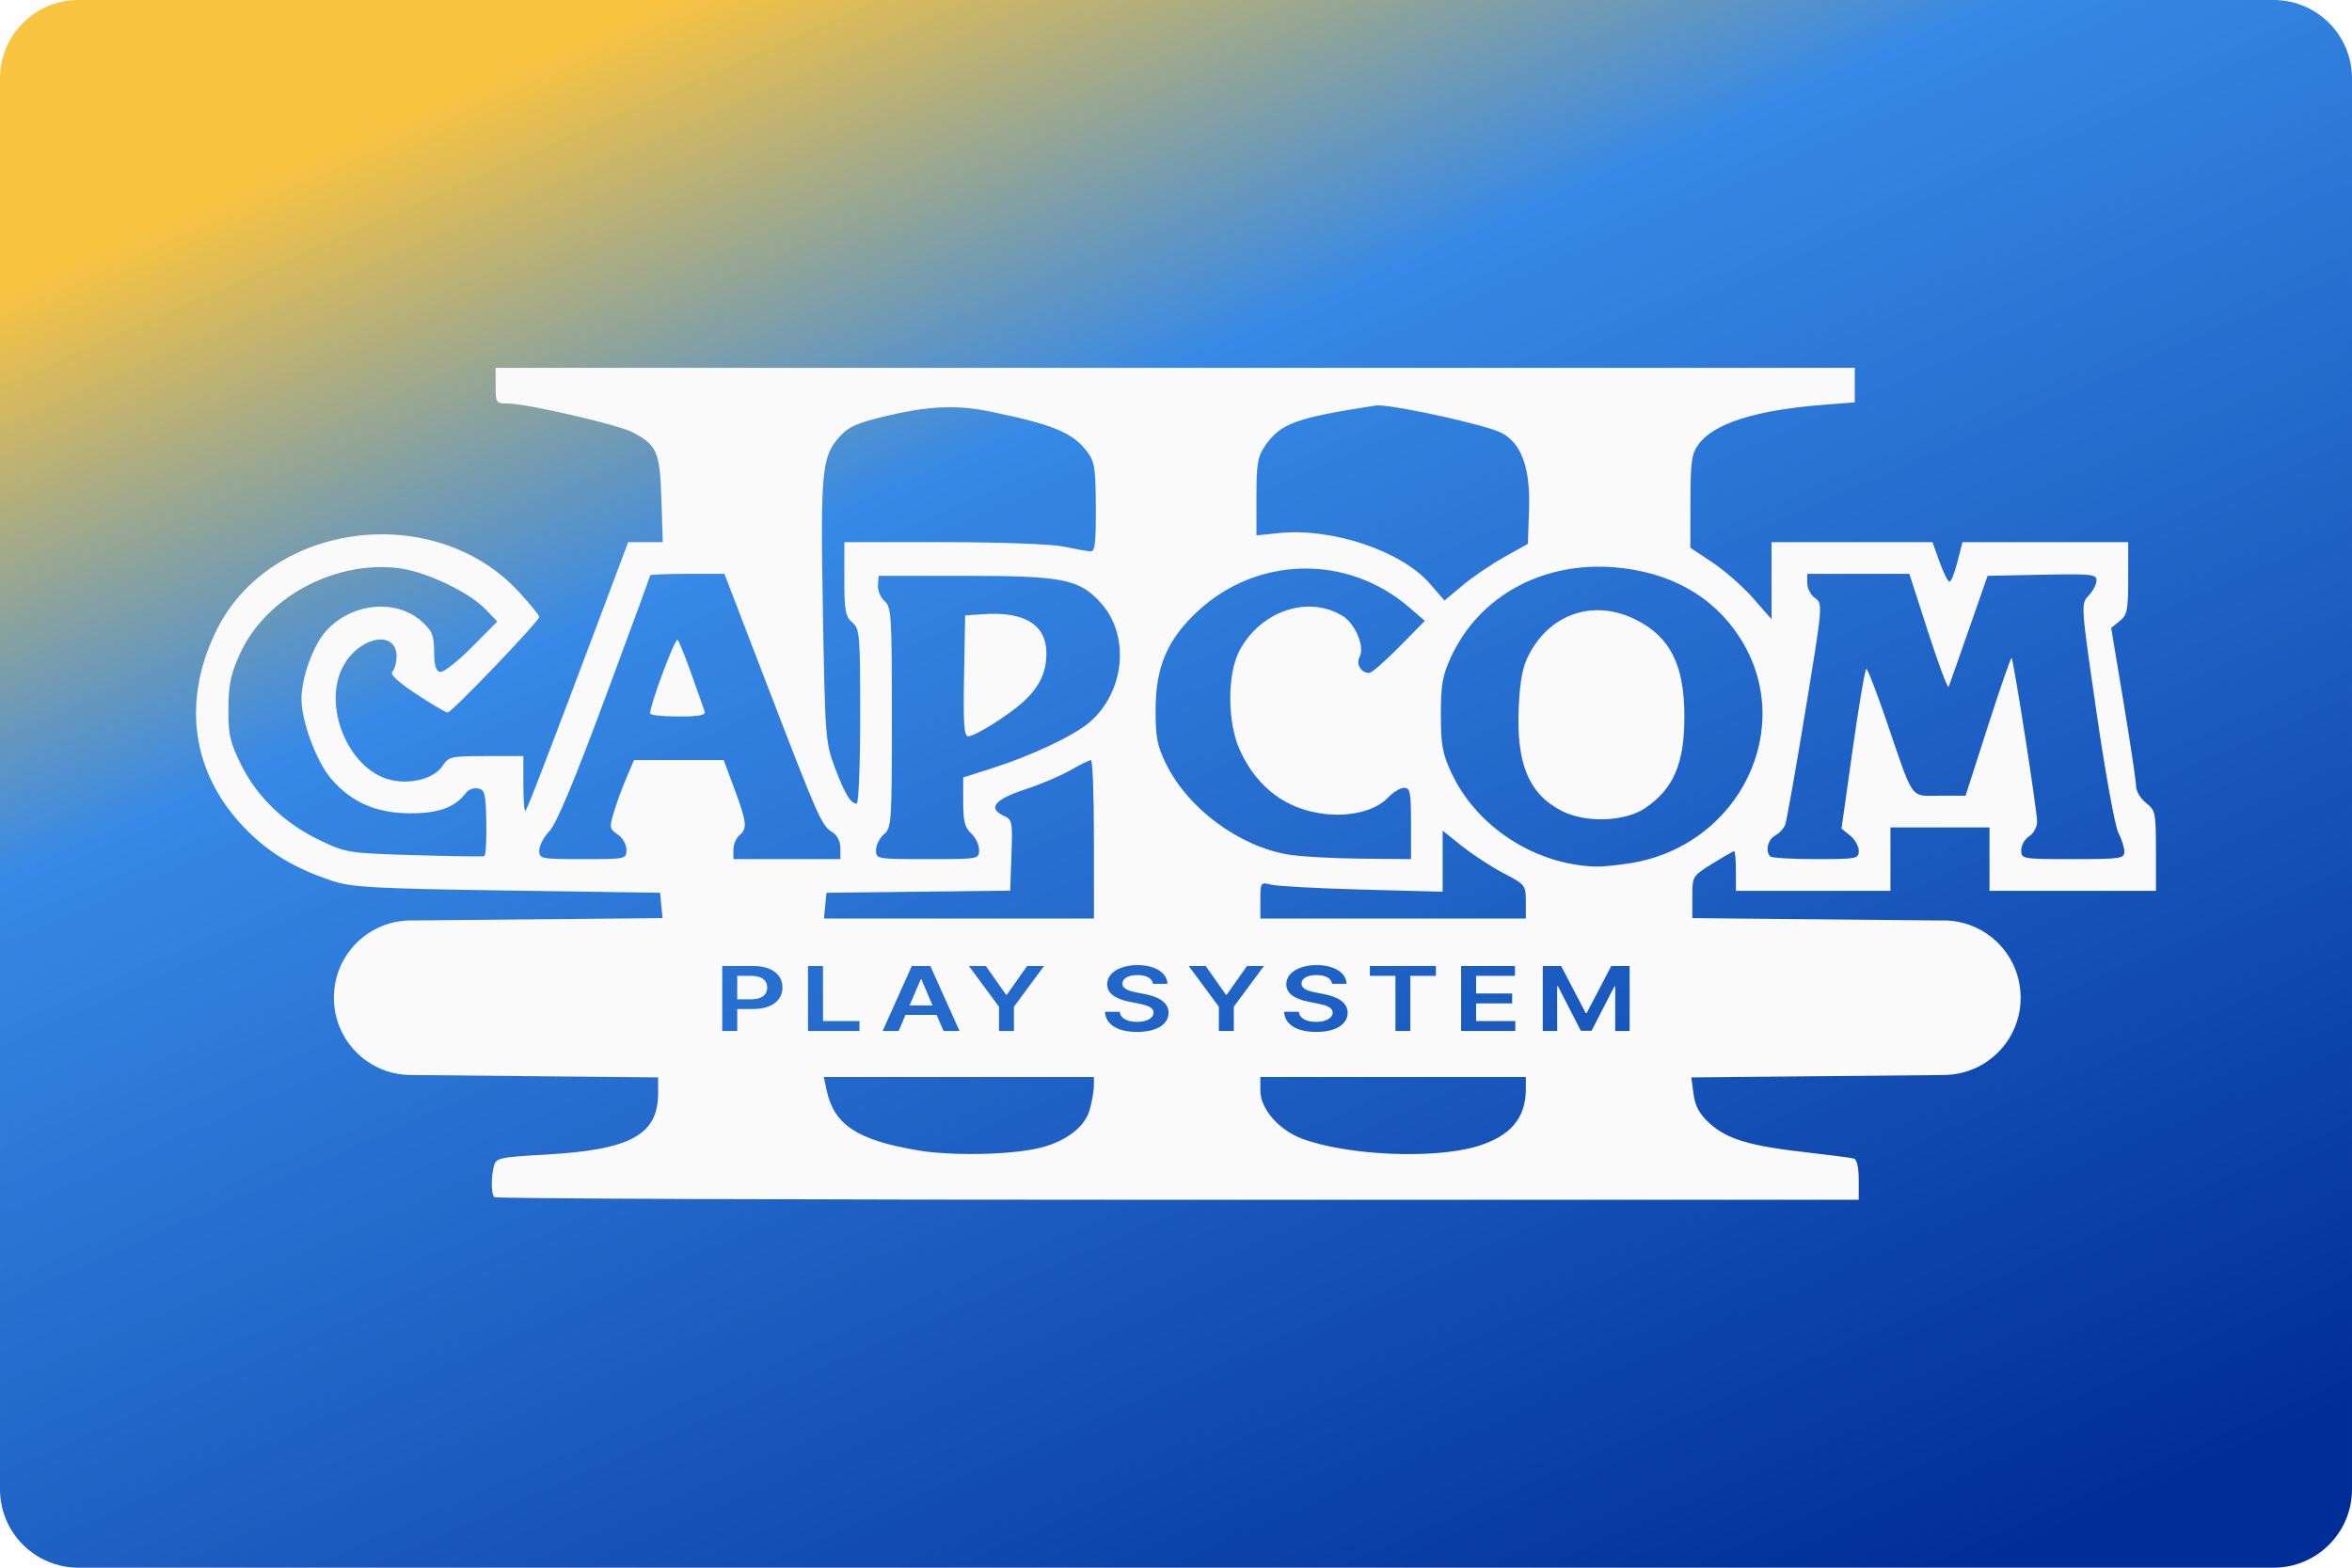
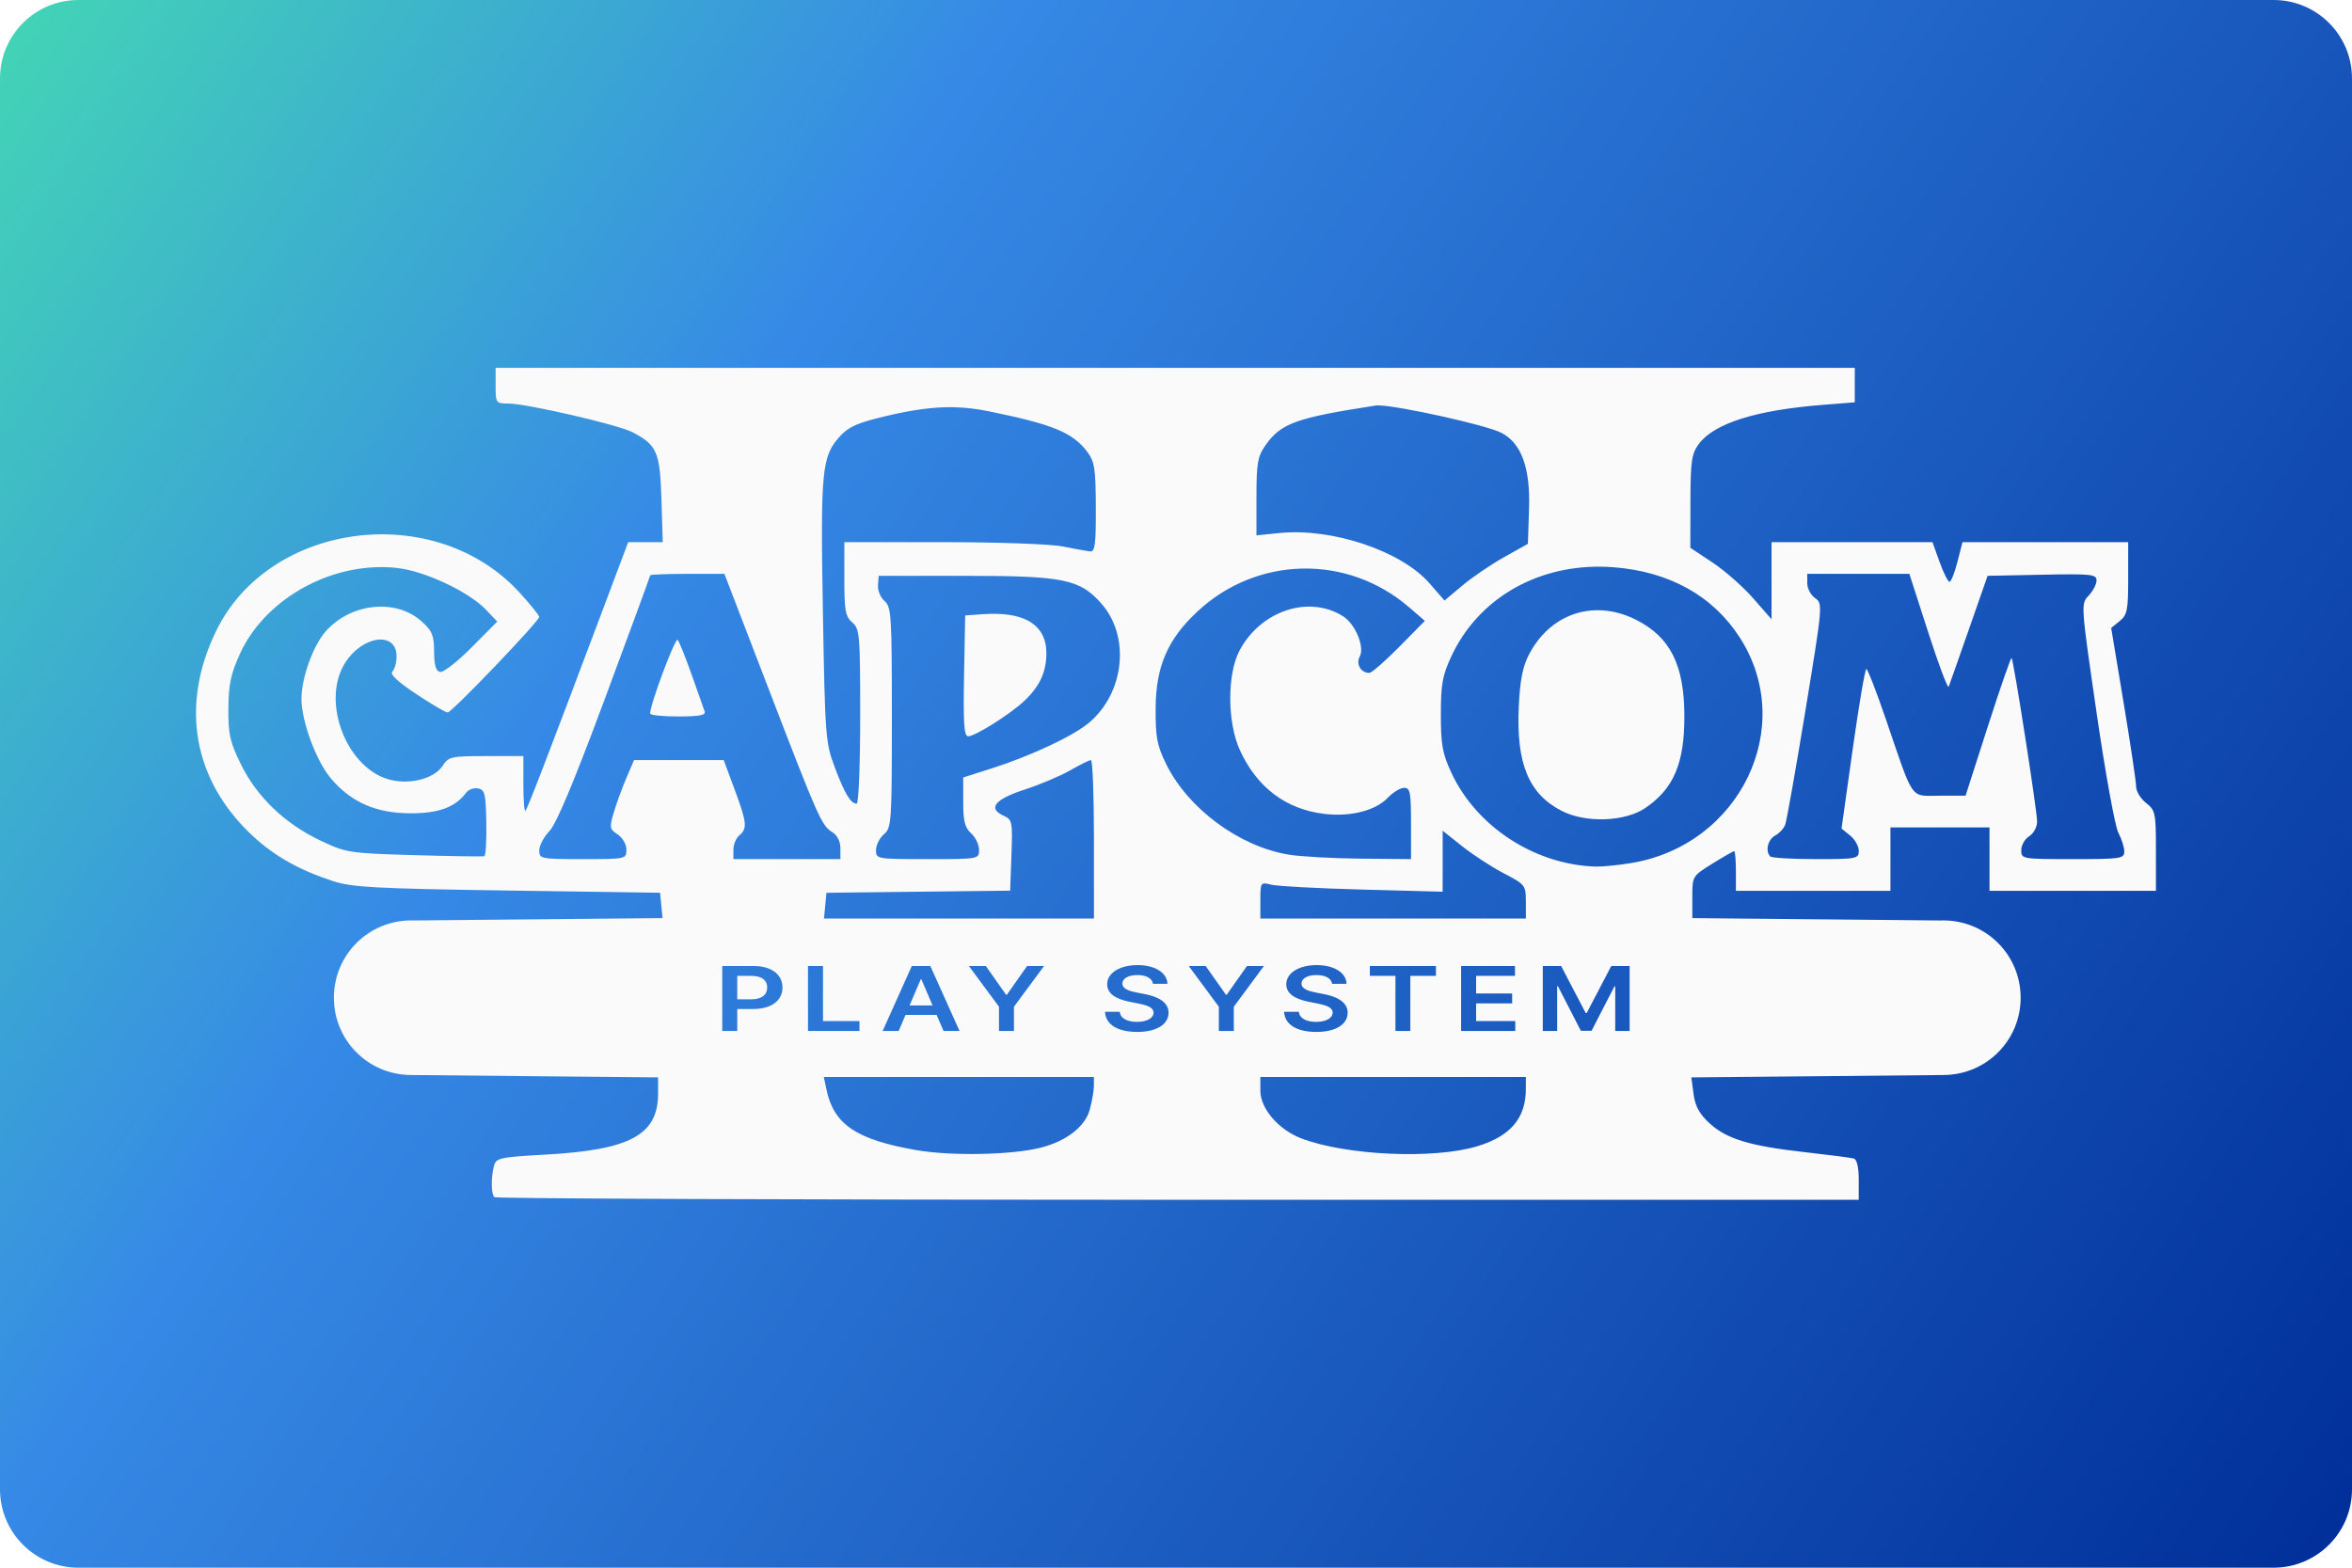
<svg xmlns="http://www.w3.org/2000/svg" width="480" height="320" version="1.1" viewBox="0 0 127 84.667">
  <defs>
-     <linearGradient id="a" x1="35.824" x2="78.505" y2="97.112" gradientUnits="userSpaceOnUse">
-       <stop stop-color="#f9c440" offset="0" />
-       <stop stop-color="#3689e6" offset=".276" />
+     <linearGradient id="a" x2="127" y2="84.667" gradientUnits="userSpaceOnUse">
+       <stop stop-color="#43d6b5" offset="0" />
+       <stop stop-color="#3689e6" offset=".3" />
      <stop stop-color="#002e99" offset="1" />
    </linearGradient>
  </defs>
  <rect width="127" height="84.667" ry="4.233" fill="url(#a)" stroke-linecap="square" stroke-linejoin="round" stroke-width=".529" style="paint-order:stroke fill markers" />
  <path transform="scale(.26458)" d="m101.15 75.084v3.641c0 3.565 0.054 3.638 2.629 3.648 3.716 0.014 22.363 4.322 25.273 5.838 5.027 2.619 5.635 4.014 5.934 13.645l0.273 8.812h-7.059l-5.394 14.355c-10.859 28.898-15.155 40.067-15.57 40.482-0.234 0.234-0.424-2.183-0.424-5.371v-5.797h-7.59c-7.171 0-7.662 0.11-8.895 1.99-1.667 2.545-6.36 3.84-10.496 2.897-8.929-2.037-14.404-15.813-9.463-23.809 3.534-5.718 10.564-6.668 10.564-1.428 0 1.23-0.377 2.611-0.836 3.07-0.574 0.574 0.942 2.015 4.844 4.609 3.123 2.076 6.01 3.775 6.416 3.775 0.842 0 18.689-18.634 18.689-19.514 0-0.316-1.81-2.555-4.023-4.977-17.196-18.815-50.927-14.579-61.871 7.771-7.478 15.272-4.763 30.582 7.436 41.922 4.429 4.118 9.512 6.975 16.406 9.225 3.847 1.255 8.655 1.514 35.582 1.91l31.137 0.457 0.25 2.586 0.25 2.588-25.725 0.244-24.984 0.236c-0.193-7e-3 -0.387-0.01-0.582-0.01-8.742 0-15.779 7.038-15.779 15.779 0 8.644 6.881 15.62 15.486 15.775l0.004 0.002 25.338 0.246 25.338 0.244v3.246c0 8.486-5.634 11.551-23.004 12.516-9.277 0.515-10.059 0.684-10.482 2.262-0.627 2.334-0.596 5.77 0.059 6.424 0.297 0.297 63.073 0.539 139.5 0.539h138.96v-4.07c0-2.562-0.373-4.175-1.01-4.357-0.556-0.159-5.009-0.738-9.895-1.287-11.345-1.275-16.035-2.693-19.541-5.906-2.076-1.903-2.929-3.465-3.266-5.971l-0.457-3.394 51.557-0.488 0.006-0.004c8.68-0.071 15.646-7.078 15.646-15.775 0-8.742-7.038-15.779-15.779-15.779-0.197 0-0.393 0.005-0.588 0.012l-50.639-0.482v-4.285c0-4.275 8e-3 -4.291 4.096-6.832 2.253-1.401 4.256-2.547 4.449-2.547 0.193 0 0.35 1.819 0.35 4.043v4.045h31.541v-12.94h20.216v12.94h33.966v-8.174c0-7.755-0.103-8.255-2.022-9.764-1.112-0.875-2.022-2.378-2.022-3.342 0-0.964-1.145-8.643-2.545-17.064l-2.545-15.311 1.736-1.406c1.544-1.251 1.736-2.214 1.736-8.756v-7.352h-33.818l-1.035 4.043c-0.57 2.224-1.295 4.045-1.611 4.045-0.316 0-1.23-1.821-2.029-4.045l-1.453-4.043h-32.838v15.742l-3.742-4.277c-2.058-2.353-5.788-5.637-8.289-7.297l-4.547-3.018 0.021-9.439c0.018-8.203 0.235-9.735 1.668-11.695 3.097-4.236 11.592-6.942 25.201-8.027l6.672-0.531v-7.041h-277.4zm180.3 7.67c4.348 0.143 21.904 4.016 24.959 5.596 4.095 2.118 5.923 7.143 5.646 15.533l-0.236 7.125-4.852 2.717c-2.669 1.494-6.497 4.098-8.508 5.787l-3.658 3.072-3.037-3.492c-5.782-6.646-19.918-11.384-30.691-10.285l-4.65 0.475v-7.875c0-6.802 0.243-8.223 1.779-10.426 3.195-4.582 6.192-5.672 22.562-8.203 0.164-0.025 0.396-0.033 0.686-0.023zm-86.844 0.371c2.407 0.048 4.744 0.329 7.229 0.836 13.104 2.675 17.135 4.345 20.105 8.33 1.455 1.952 1.677 3.433 1.701 11.322 0.024 7.598-0.168 9.055-1.184 8.945-0.667-0.072-3.174-0.528-5.57-1.012-2.442-0.493-13.19-0.879-24.463-0.879h-20.107v7.504c0 6.502 0.215 7.687 1.617 8.887 1.526 1.307 1.617 2.387 1.617 19.186 0 9.79-0.319 17.799-0.709 17.799-1.231 0-2.433-1.987-4.467-7.389-1.902-5.052-1.99-6.196-2.438-31.881-0.503-28.897-0.233-31.647 3.506-35.74 1.784-1.953 3.646-2.764 9.537-4.146 5.405-1.269 9.613-1.841 13.625-1.762zm131.97 32.549c0.896 7e-3 1.8 0.045 2.711 0.115 11.362 0.871 20.261 5.814 25.748 14.305 11.774 18.217 0.113 42.439-22.188 46.086-2.669 0.436-5.943 0.757-7.277 0.711-12.41-0.429-24.235-8.138-29.361-19.141-1.832-3.931-2.154-5.715-2.154-11.902 0-6.174 0.324-7.976 2.139-11.869 5.361-11.505 16.947-18.407 30.383-18.305zm-247.86 0.1c0.822 0.025 1.643 0.085 2.461 0.18 5.589 0.649 14.471 4.83 17.93 8.44l2.375 2.478-5.217 5.264c-2.869 2.895-5.763 5.158-6.432 5.029-0.878-0.169-1.224-1.322-1.24-4.152-0.02-3.361-0.385-4.241-2.576-6.199-5.264-4.704-14.465-3.718-19.568 2.094-2.586 2.946-4.924 9.482-4.924 13.768 0 4.573 3.046 12.769 6.049 16.277 4.161 4.861 9.221 7.059 16.262 7.064 5.751 4e-3 9.088-1.242 11.305-4.223 0.474-0.638 1.566-1.024 2.426-0.857 1.383 0.268 1.578 1.073 1.682 6.967 0.065 3.665-0.117 6.753-0.404 6.861-0.287 0.109-6.708 0.015-14.27-0.207-13.384-0.394-13.892-0.473-19.186-2.981-7.248-3.434-12.936-8.881-16.203-15.52-2.272-4.616-2.616-6.139-2.58-11.408 0.033-4.889 0.489-7.067 2.328-11.121 4.889-10.775 17.45-18.128 29.783-17.754zm187.06 0.285c7.706-0.163 15.47 2.455 21.783 7.889l3.234 2.785-5.234 5.311c-2.878 2.922-5.626 5.312-6.106 5.312-1.723 0-2.772-1.799-1.947-3.34 1.048-1.958-0.904-6.649-3.426-8.232-6.984-4.386-16.793-1.124-21.117 7.023-2.543 4.792-2.506 14.672 0.076 20.318 3.484 7.62 9.419 12.092 17.273 13.014 5.342 0.627 10.431-0.674 12.926-3.305 1.042-1.098 2.53-2.004 3.309-2.012 1.244-0.012 1.416 0.868 1.416 7.266v7.277l-10.312-0.094c-5.671-0.052-12.268-0.421-14.66-0.818-10.099-1.677-20.535-9.398-24.998-18.496-1.863-3.798-2.176-5.453-2.148-11.322 0.041-8.546 2.424-14.103 8.484-19.771 6.09-5.697 13.741-8.641 21.447-8.805zm-125.51 1.08h7.574l9.092 23.654c10.137 26.372 10.731 27.707 12.986 29.115 0.959 0.599 1.594 1.883 1.594 3.227v2.231h-21.836v-1.922c0-1.058 0.546-2.376 1.213-2.93 1.673-1.388 1.543-2.62-0.992-9.438l-2.205-5.928h-18.291l-1.549 3.609c-0.851 1.986-2.004 5.137-2.562 7.002-0.951 3.174-0.902 3.466 0.768 4.574 1.007 0.669 1.783 2.022 1.783 3.107 0 1.908-0.068 1.924-8.896 1.924-8.62 0-8.895-0.055-8.895-1.775 0-0.976 0.937-2.754 2.084-3.951 1.421-1.483 5.027-10.092 11.322-27.037 5.08-13.674 9.238-24.997 9.238-25.162 0-0.165 3.407-0.301 7.572-0.301zm228.57 0h20.836l3.848 11.928c2.116 6.561 3.992 11.564 4.17 11.119 0.178-0.445 2.038-5.72 4.133-11.725l3.811-10.918 11.119-0.227c10.049-0.203 11.119-0.09 11.119 1.162 0 0.762-0.723 2.156-1.607 3.098-1.607 1.71-1.606 1.724 1.613 23.908 1.772 12.209 3.77 23.229 4.439 24.488 0.669 1.259 1.217 2.988 1.217 3.842 0 1.45-0.687 1.551-10.514 1.551-10.377 0-10.514-0.023-10.514-1.826 0-1.005 0.728-2.282 1.617-2.838 0.905-0.565 1.619-1.886 1.619-2.998 0-2.235-4.796-32.986-5.209-33.398-0.146-0.146-2.319 6.121-4.83 13.928l-4.566 14.193h-5.273c-6.149 0-5.176 1.381-10.969-15.562-1.938-5.668-3.739-10.308-4.004-10.311-0.264-3e-3 -1.512 7.327-2.772 16.289l-2.291 16.293 1.762 1.426c0.968 0.784 1.76 2.186 1.76 3.115 0 1.61-0.414 1.689-8.762 1.689-4.819 0-9.004-0.243-9.301-0.539-1.064-1.064-0.509-3.462 0.984-4.262 0.837-0.448 1.763-1.444 2.059-2.213 0.295-0.769 2.15-11.243 4.123-23.273 3.546-21.622 3.568-21.888 1.984-22.984-0.881-0.61-1.602-1.976-1.602-3.033v-1.922zm-189.51 0.404h17.723c20.053 0 23.347 0.677 27.76 5.703 5.877 6.694 4.687 18.142-2.522 24.252-3.214 2.724-11.859 6.788-19.85 9.334l-5.861 1.869v4.973c1e-5 3.945 0.334 5.274 1.617 6.436 0.89 0.805 1.617 2.316 1.617 3.359 0 1.892-0.024 1.897-10.514 1.897-10.402 0-10.514-0.019-10.514-1.842 0-1.013 0.728-2.465 1.617-3.227 1.545-1.323 1.617-2.386 1.617-23.857 0-20.835-0.108-22.565-1.49-23.748-0.82-0.702-1.425-2.148-1.346-3.213l0.145-1.936zm146.56 7.016c-5.682 0.064-10.844 3.261-13.854 9.057-1.276 2.457-1.823 5.253-2.074 10.615-0.544 11.594 2.011 17.817 8.734 21.279 4.923 2.535 12.971 2.25 17.139-0.605 5.744-3.936 7.926-9.07 7.926-18.652 0-10.525-2.888-16.266-9.955-19.787-2.643-1.317-5.333-1.935-7.916-1.906zm-123.75 0.74c-0.498 0.012-1.011 0.035-1.541 0.072l-3.621 0.258-0.225 12.334c-0.178 9.836-4e-3 12.332 0.854 12.332 1.409 0 8.45-4.432 11.371-7.158 3.195-2.981 4.578-5.947 4.578-9.82 0-5.437-3.94-8.191-11.416-8.018zm-63.895 5.303c-0.747 0.292-5.561 13.227-5.561 15.045 0 0.333 2.585 0.605 5.746 0.605 4.252 0 5.654-0.264 5.387-1.012-0.199-0.556-1.387-3.922-2.643-7.481s-2.548-6.774-2.871-7.146c-0.015-0.018-0.034-0.021-0.059-0.012zm84.408 24.557c0.334-5e-3 0.607 7.268 0.607 16.164v16.174h-55.096l0.254-2.629 0.252-2.627 37.492-0.434 0.26-7.229c0.247-6.897 0.172-7.268-1.619-8.082-3.274-1.488-1.775-3.342 4.303-5.318 3.114-1.012 7.299-2.779 9.301-3.926s3.913-2.088 4.246-2.094zm71.773 14.408 3.988 3.176c2.194 1.747 6.015 4.234 8.49 5.527 4.387 2.292 4.5 2.439 4.502 5.789h0.002v3.438h-54.184v-3.732c0-3.669 0.039-3.725 2.225-3.176 1.223 0.307 9.592 0.756 18.6 0.996l16.377 0.438v-12.455zm-62.258 27.434c3.598 0 6.032 1.586 6.09 3.826h-2.947c-0.157-1.127-1.36-1.793-3.184-1.793-1.914 0-3.055 0.731-3.062 1.728-0.017 1.107 1.485 1.567 2.871 1.826l1.586 0.311c2.542 0.473 4.959 1.522 4.967 3.82-0.008 2.337-2.361 3.924-6.412 3.924-3.936 0-6.437-1.482-6.561-4.117h3.014c0.124 1.392 1.609 2.064 3.523 2.064 1.997 0 3.367-0.757 3.375-1.891-0.008-1.03-1.214-1.475-3.037-1.838l-1.924-0.389c-2.781-0.563-4.504-1.659-4.504-3.562-0.008-2.344 2.657-3.91 6.205-3.91zm36.553 0c3.598 0 6.032 1.586 6.09 3.826h-2.945c-0.157-1.127-1.362-1.793-3.186-1.793-1.914 0-3.055 0.731-3.062 1.728-0.017 1.107 1.487 1.567 2.873 1.826l1.584 0.311c2.542 0.473 4.959 1.522 4.967 3.82-0.008 2.337-2.361 3.924-6.412 3.924-3.936 0-6.435-1.482-6.559-4.117h3.012c0.124 1.392 1.609 2.064 3.523 2.064 1.997 0 3.367-0.757 3.375-1.891-0.008-1.03-1.214-1.475-3.037-1.838l-1.922-0.389c-2.781-0.563-4.506-1.659-4.506-3.562-0.008-2.344 2.657-3.91 6.205-3.91zm-121.32 0.182h6.338c3.887 0 5.957 1.859 5.957 4.391 1e-5 2.551-2.095 4.389-5.998 4.389h-3.234v4.481h-3.062v-13.26zm17.502 0h3.061v11.246h7.443v2.014h-10.504v-13.26zm21.188 0h3.779l5.959 13.26h-3.268l-1.402-3.269h-6.356l-1.395 3.269h-3.268l5.949-13.26zm11.643 0h3.459l4.133 5.865h0.166l4.133-5.865h3.459l-6.148 8.314v4.945h-3.053v-4.945l-6.148-8.314zm44.871 0h3.457l4.135 5.865h0.164l4.135-5.865h3.457l-6.148 8.314v4.945h-3.053v-4.945l-6.146-8.314zm36.965 0h13.484v2.014h-5.225v11.246h-3.037v-11.246h-5.223v-2.014zm18.623 0h10.992v2.014h-7.93v3.6h7.359v2.014h-7.359v3.619h7.994v2.014h-11.057v-13.26zm16.668 0h3.746l5.018 9.609h0.197l5.018-9.609h3.746v13.26h-2.938v-9.109h-0.156l-4.672 9.07h-2.193l-4.672-9.09h-0.156v9.129h-2.938v-13.26zm-164.4 2.008v4.797h2.82c2.277 0 3.293-1.002 3.293-2.414s-1.015-2.383-3.309-2.383h-2.805zm37.451 0.711-2.285 5.342h4.703l-2.285-5.342h-0.133zm69.309 19.943h54.184v2.453c0 5.949-3.146 9.646-9.955 11.695-8.879 2.672-26.733 1.869-35.848-1.611-4.667-1.782-8.381-6.097-8.381-9.734v-2.803zm-89.088 0.002h55.123l-0.006 1.818c-2e-3 1.001-0.386 3.192-0.852 4.869-0.964 3.473-4.806 6.433-10.061 7.75-5.917 1.483-18.217 1.72-25.314 0.486-12.218-2.123-16.838-5.223-18.334-12.297l-0.557-2.627z" fill="#fafafa" stroke-width=".809" />
  <style type="text/css">.st0{fill:#FC0C18;}
	.st1{fill:#FC0C18;}</style>
</svg>
